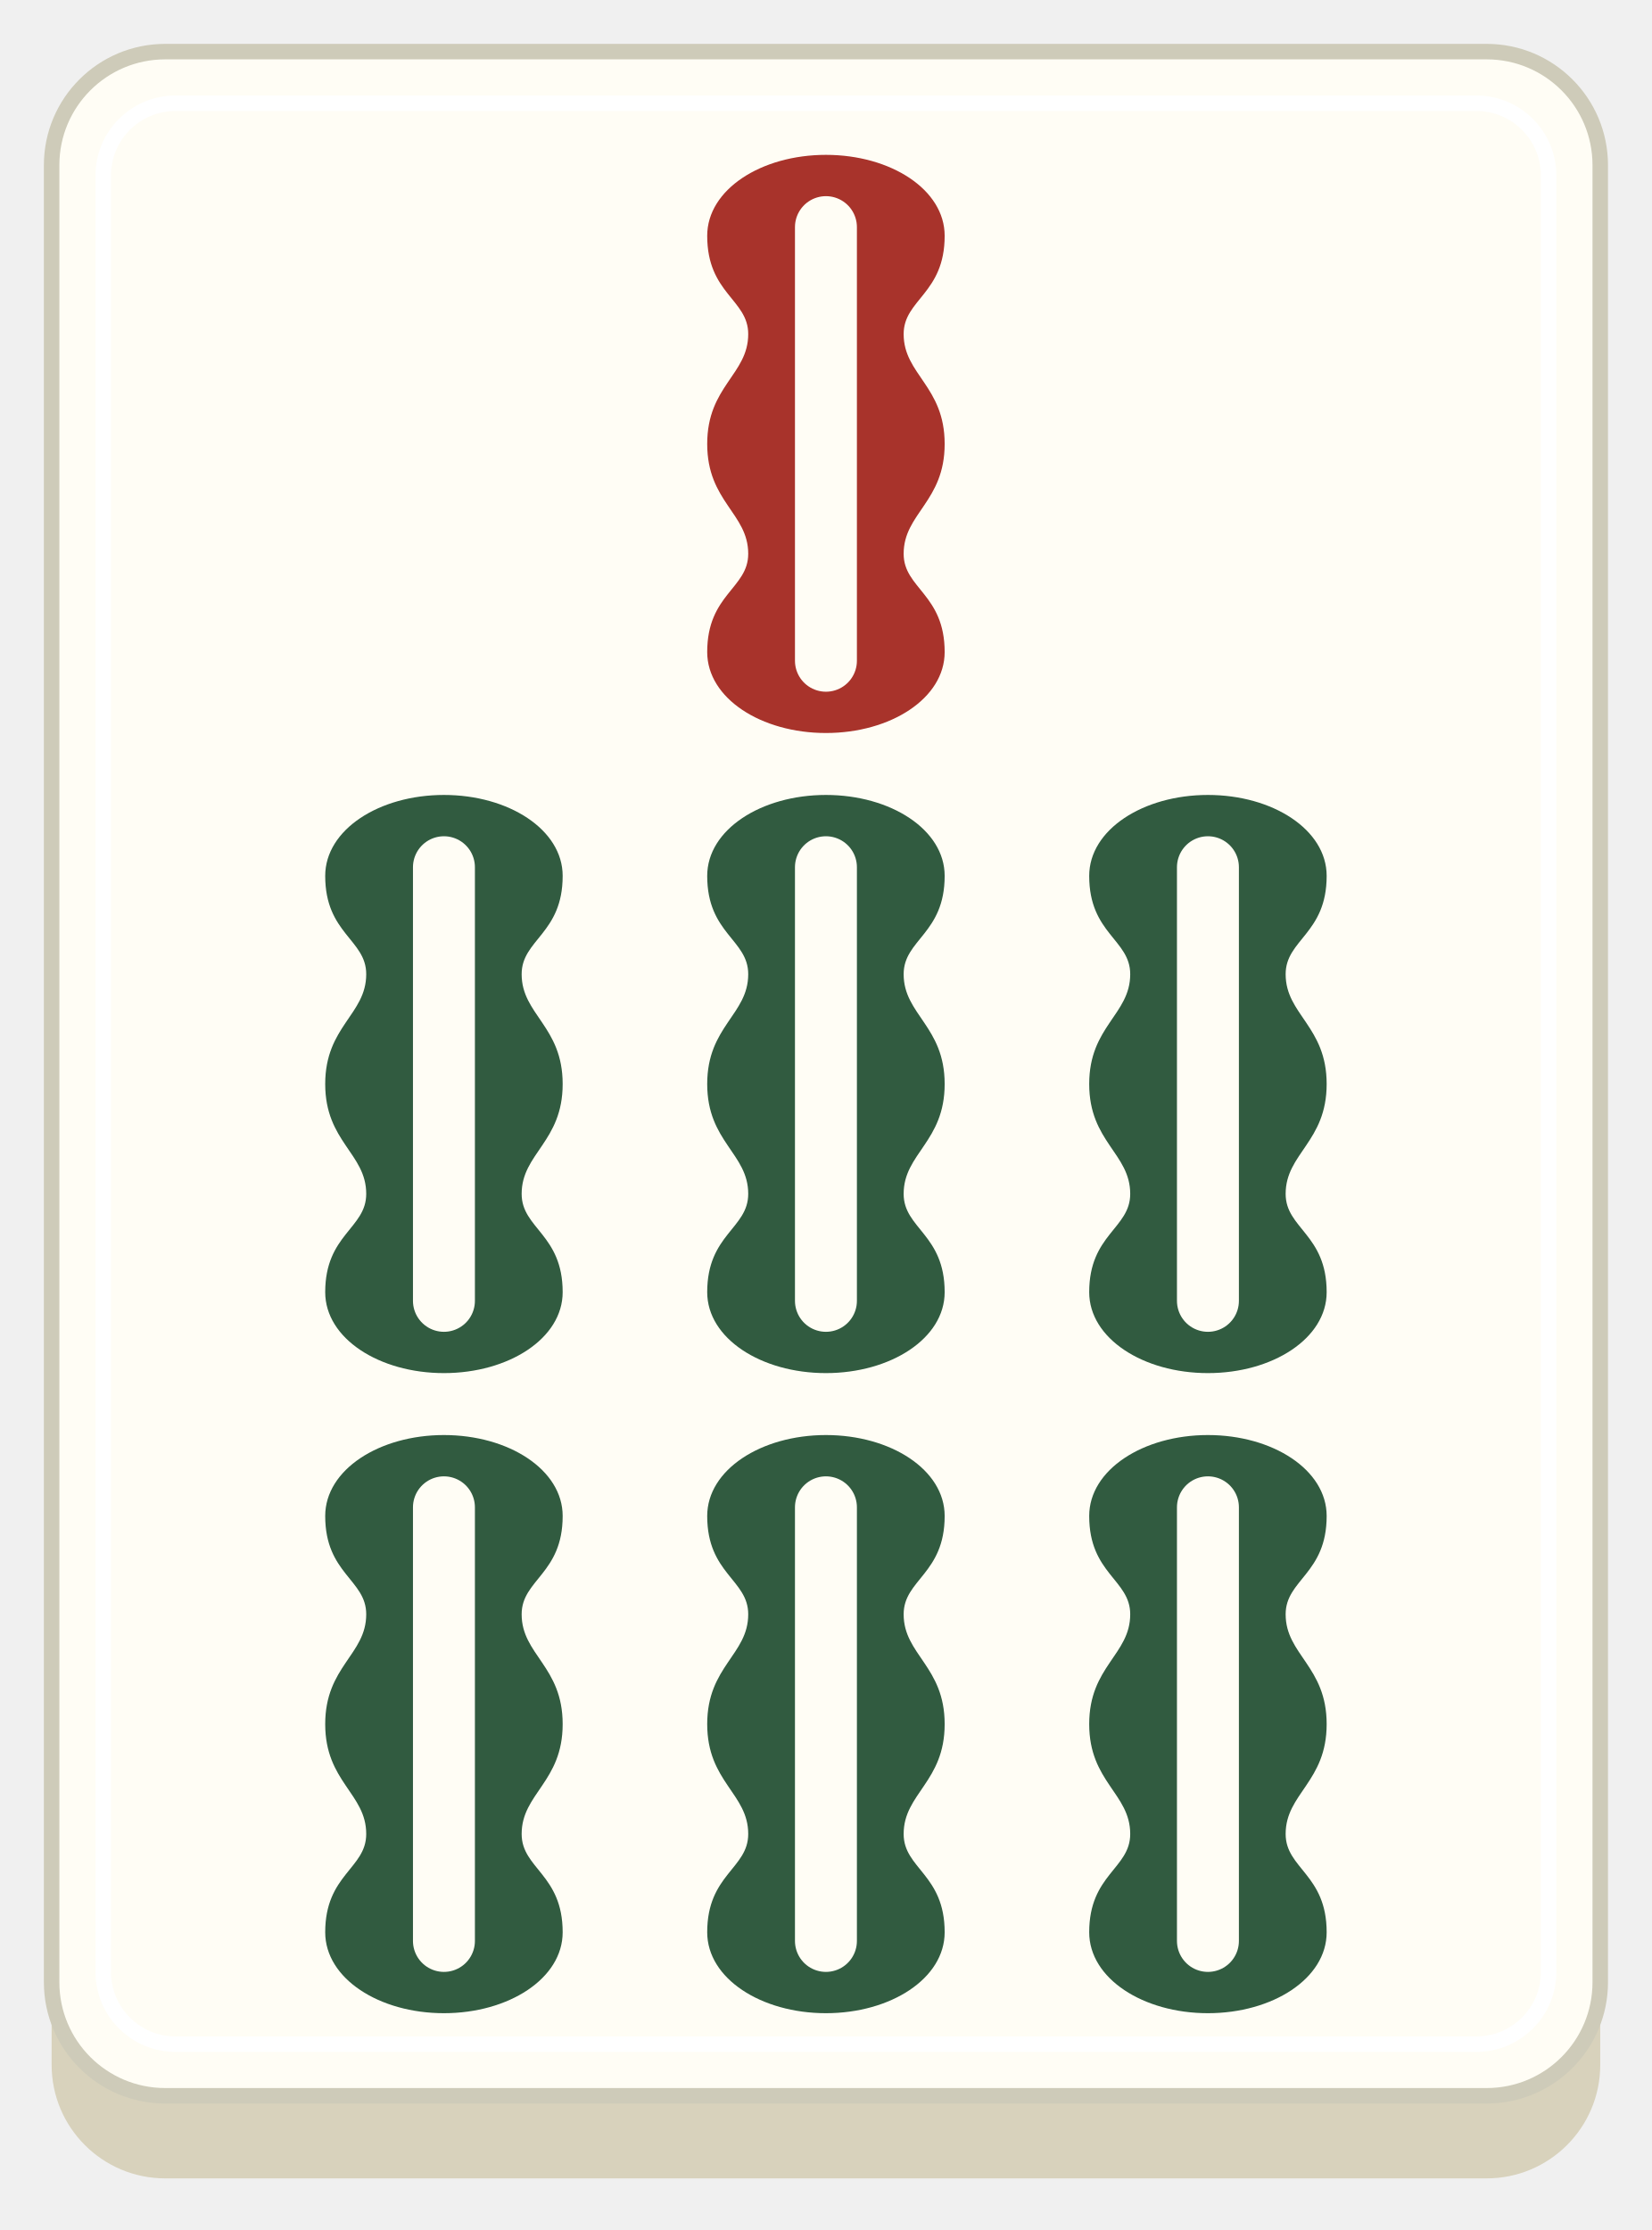
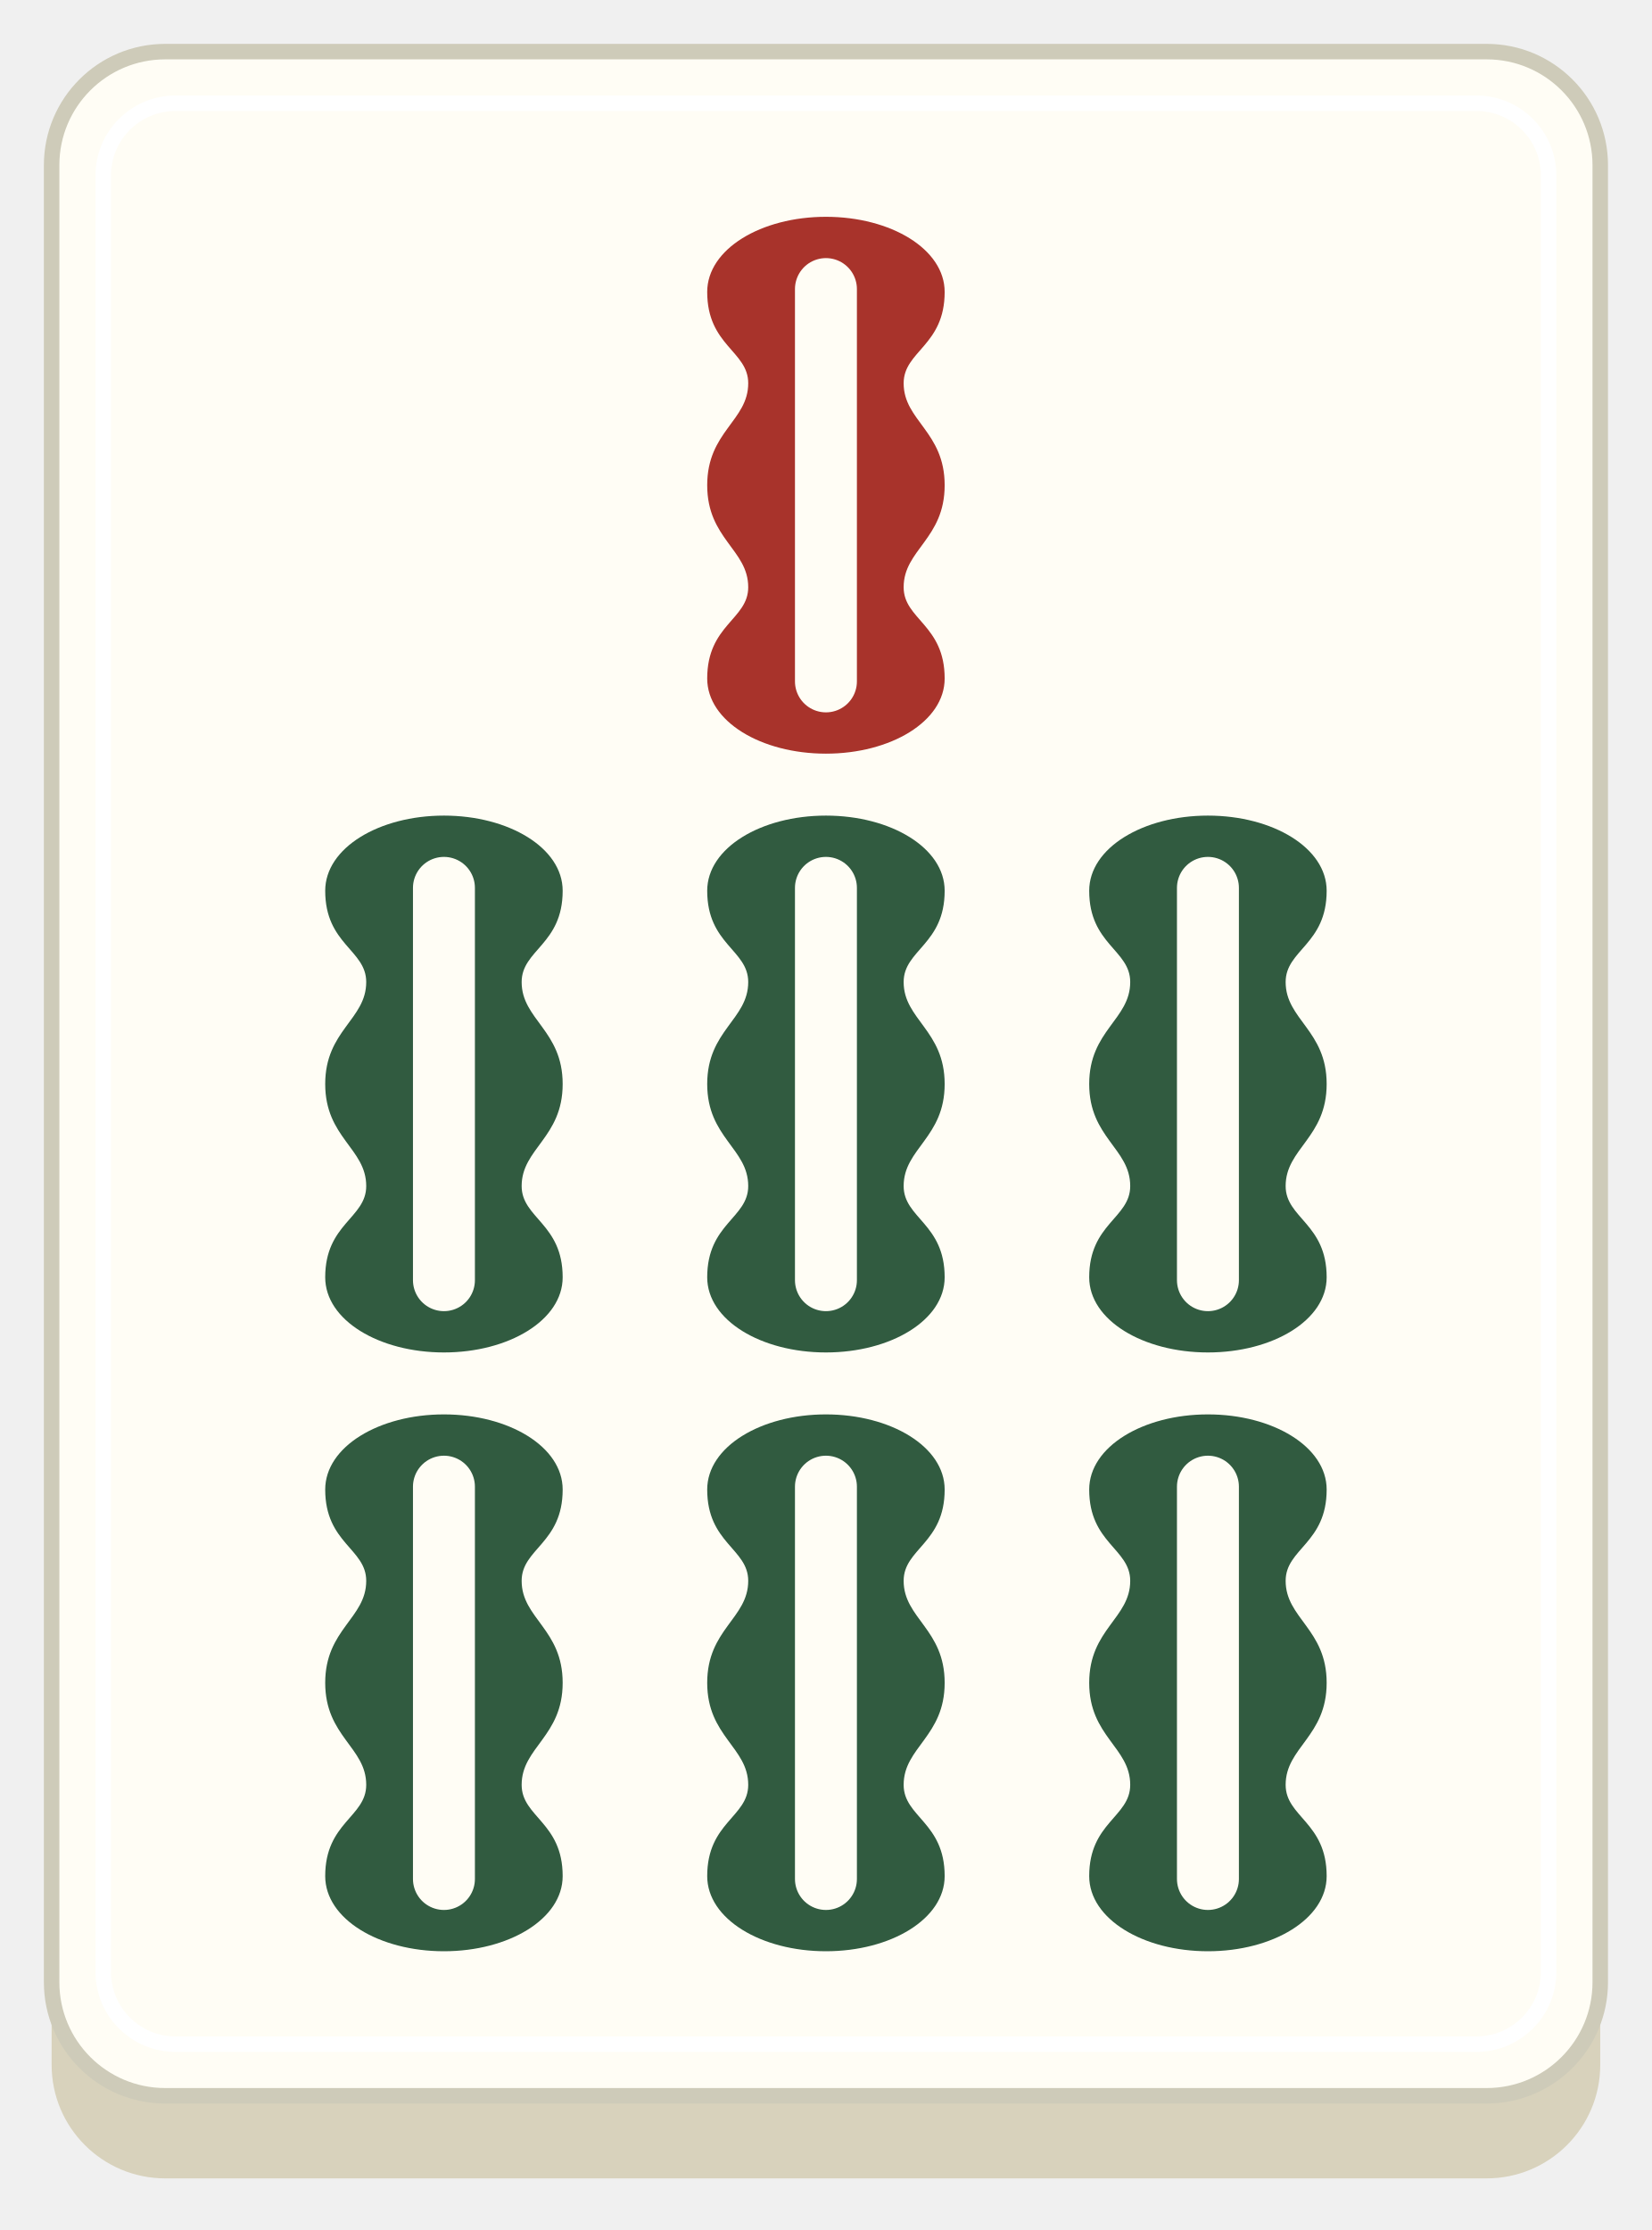
<svg xmlns="http://www.w3.org/2000/svg" viewBox="0 0 160 216" width="160" height="216" data-suit="tiao" data-rank="7" role="img" aria-label="七条">
  <rect x="5" y="13" width="150" height="198" rx="11" fill="#d8d2bc" />
  <rect x="5" y="5" width="150" height="198" rx="11" fill="#fffdf5" stroke="#cecbb9" stroke-width="1.5" />
  <rect x="10" y="10" width="140" height="188" rx="7" fill="none" stroke="#ffffff" stroke-width="1.5" />
-   <g data-pip="1" data-representation="hollow-wave-bamboo" data-length="56" data-width="23" transform="translate(80 43) rotate(0)">
-     <path data-part="outline" d="M0 -28.0       C6 -28.0 11 -24.64 11 -20.16       C11 -14.56 7.2 -14.0 7.2 -10.64       C7.2 -6.72 11 -5.6 11 0       C11 5.6 7.2 6.72 7.2 10.64       C7.2 14.0 11 14.56 11 20.16       C11 24.64 6 28.0 0 28.0       C-6 28.0 -11 24.64 -11 20.16       C-11 14.56 -7.2 14.0 -7.2 10.64       C-7.2 6.72 -11 5.6 -11 0       C-11 -5.6 -7.2 -6.72 -7.2 -10.64       C-7.2 -14.0 -11 -14.56 -11 -20.16       C-11 -24.64 -6 -28.0 0 -28.0Z" transform="scale(1.045455 1)" fill="#a8332b" />
-     <path data-part="hollow" d="M0 -21.0V21.0" fill="none" stroke="#fffdf5" stroke-width="6" stroke-linecap="round" />
+   <g data-pip="1" data-representation="hollow-wave-bamboo" data-length="52" data-width="23" transform="translate(80 47) rotate(0)">
+     <path data-part="outline" d="M0 -26.0       C6 -26.0 11 -22.88 11 -18.72       C11 -13.52 7.2 -13.0 7.2 -9.88       C7.2 -6.24 11 -5.2 11 0       C11 5.2 7.2 6.24 7.2 9.88       C7.2 13.0 11 13.52 11 18.72       C11 22.88 6 26.0 0 26.0       C-6 26.0 -11 22.88 -11 18.72       C-11 13.52 -7.2 13.0 -7.2 9.88       C-7.2 6.24 -11 5.2 -11 0       C-11 -5.2 -7.2 -6.24 -7.2 -9.88       C-7.2 -13.0 -11 -13.52 -11 -18.72       C-11 -22.88 -6 -26.0 0 -26.0Z" transform="scale(1.045455 1)" fill="#a8332b" />
+     <path data-part="hollow" d="M0 -19.0V19.0" fill="none" stroke="#fffdf5" stroke-width="6" stroke-linecap="round" />
  </g>
-   <g data-pip="2" data-representation="hollow-wave-bamboo" data-length="56" data-width="23" transform="translate(43 105) rotate(0)">
-     <path data-part="outline" d="M0 -28.0       C6 -28.0 11 -24.64 11 -20.16       C11 -14.56 7.2 -14.0 7.2 -10.64       C7.2 -6.72 11 -5.6 11 0       C11 5.6 7.2 6.72 7.2 10.64       C7.2 14.0 11 14.56 11 20.16       C11 24.64 6 28.0 0 28.0       C-6 28.0 -11 24.64 -11 20.16       C-11 14.56 -7.2 14.0 -7.2 10.64       C-7.2 6.72 -11 5.6 -11 0       C-11 -5.6 -7.2 -6.72 -7.2 -10.64       C-7.2 -14.0 -11 -14.56 -11 -20.16       C-11 -24.64 -6 -28.0 0 -28.0Z" transform="scale(1.045455 1)" fill="#315b40" />
-     <path data-part="hollow" d="M0 -21.0V21.0" fill="none" stroke="#fffdf5" stroke-width="6" stroke-linecap="round" />
+   <g data-pip="2" data-representation="hollow-wave-bamboo" data-length="52" data-width="23" transform="translate(43 105) rotate(0)">
+     <path data-part="outline" d="M0 -26.0       C6 -26.0 11 -22.88 11 -18.72       C11 -13.52 7.2 -13.0 7.2 -9.88       C7.2 -6.24 11 -5.2 11 0       C11 5.2 7.2 6.24 7.2 9.88       C7.2 13.0 11 13.52 11 18.72       C11 22.88 6 26.0 0 26.0       C-6 26.0 -11 22.88 -11 18.72       C-11 13.52 -7.2 13.0 -7.2 9.88       C-7.2 6.24 -11 5.2 -11 0       C-11 -5.2 -7.2 -6.24 -7.2 -9.88       C-7.2 -13.0 -11 -13.52 -11 -18.72       C-11 -22.88 -6 -26.0 0 -26.0Z" transform="scale(1.045455 1)" fill="#315b40" />
+     <path data-part="hollow" d="M0 -19.0V19.0" fill="none" stroke="#fffdf5" stroke-width="6" stroke-linecap="round" />
  </g>
-   <g data-pip="3" data-representation="hollow-wave-bamboo" data-length="56" data-width="23" transform="translate(43 167) rotate(0)">
-     <path data-part="outline" d="M0 -28.0       C6 -28.0 11 -24.64 11 -20.16       C11 -14.56 7.2 -14.0 7.2 -10.64       C7.2 -6.72 11 -5.6 11 0       C11 5.6 7.2 6.72 7.2 10.64       C7.2 14.0 11 14.56 11 20.16       C11 24.64 6 28.0 0 28.0       C-6 28.0 -11 24.64 -11 20.16       C-11 14.56 -7.2 14.0 -7.2 10.64       C-7.2 6.72 -11 5.6 -11 0       C-11 -5.6 -7.2 -6.72 -7.2 -10.64       C-7.2 -14.0 -11 -14.56 -11 -20.16       C-11 -24.64 -6 -28.0 0 -28.0Z" transform="scale(1.045455 1)" fill="#315b40" />
-     <path data-part="hollow" d="M0 -21.0V21.0" fill="none" stroke="#fffdf5" stroke-width="6" stroke-linecap="round" />
+   <g data-pip="3" data-representation="hollow-wave-bamboo" data-length="52" data-width="23" transform="translate(43 163) rotate(0)">
+     <path data-part="outline" d="M0 -26.0       C6 -26.0 11 -22.88 11 -18.72       C11 -13.52 7.2 -13.0 7.2 -9.88       C7.2 -6.24 11 -5.2 11 0       C11 5.2 7.2 6.24 7.2 9.88       C7.2 13.0 11 13.52 11 18.72       C11 22.88 6 26.0 0 26.0       C-6 26.0 -11 22.88 -11 18.72       C-11 13.52 -7.2 13.0 -7.2 9.88       C-7.2 6.24 -11 5.2 -11 0       C-11 -5.2 -7.2 -6.24 -7.2 -9.88       C-7.2 -13.0 -11 -13.52 -11 -18.72       C-11 -22.88 -6 -26.0 0 -26.0Z" transform="scale(1.045455 1)" fill="#315b40" />
+     <path data-part="hollow" d="M0 -19.0V19.0" fill="none" stroke="#fffdf5" stroke-width="6" stroke-linecap="round" />
  </g>
-   <g data-pip="4" data-representation="hollow-wave-bamboo" data-length="56" data-width="23" transform="translate(80 105) rotate(0)">
-     <path data-part="outline" d="M0 -28.0       C6 -28.0 11 -24.64 11 -20.16       C11 -14.56 7.2 -14.0 7.2 -10.64       C7.2 -6.72 11 -5.6 11 0       C11 5.6 7.2 6.72 7.2 10.64       C7.2 14.0 11 14.56 11 20.16       C11 24.64 6 28.0 0 28.0       C-6 28.0 -11 24.64 -11 20.16       C-11 14.56 -7.2 14.0 -7.2 10.64       C-7.2 6.72 -11 5.6 -11 0       C-11 -5.6 -7.2 -6.72 -7.2 -10.64       C-7.2 -14.0 -11 -14.56 -11 -20.16       C-11 -24.64 -6 -28.0 0 -28.0Z" transform="scale(1.045455 1)" fill="#315b40" />
-     <path data-part="hollow" d="M0 -21.0V21.0" fill="none" stroke="#fffdf5" stroke-width="6" stroke-linecap="round" />
+   <g data-pip="4" data-representation="hollow-wave-bamboo" data-length="52" data-width="23" transform="translate(80 105) rotate(0)">
+     <path data-part="outline" d="M0 -26.0       C6 -26.0 11 -22.88 11 -18.72       C11 -13.52 7.2 -13.0 7.2 -9.88       C7.2 -6.24 11 -5.2 11 0       C11 5.2 7.2 6.24 7.2 9.88       C7.2 13.0 11 13.52 11 18.72       C11 22.88 6 26.0 0 26.0       C-6 26.0 -11 22.88 -11 18.72       C-11 13.52 -7.2 13.0 -7.2 9.88       C-7.2 6.24 -11 5.2 -11 0       C-11 -5.2 -7.2 -6.24 -7.2 -9.88       C-7.2 -13.0 -11 -13.52 -11 -18.72       C-11 -22.88 -6 -26.0 0 -26.0Z" transform="scale(1.045455 1)" fill="#315b40" />
+     <path data-part="hollow" d="M0 -19.0V19.0" fill="none" stroke="#fffdf5" stroke-width="6" stroke-linecap="round" />
  </g>
-   <g data-pip="5" data-representation="hollow-wave-bamboo" data-length="56" data-width="23" transform="translate(80 167) rotate(0)">
-     <path data-part="outline" d="M0 -28.0       C6 -28.0 11 -24.64 11 -20.16       C11 -14.56 7.2 -14.0 7.2 -10.64       C7.2 -6.72 11 -5.6 11 0       C11 5.6 7.2 6.72 7.2 10.64       C7.2 14.0 11 14.56 11 20.16       C11 24.64 6 28.0 0 28.0       C-6 28.0 -11 24.64 -11 20.16       C-11 14.56 -7.2 14.0 -7.2 10.64       C-7.2 6.72 -11 5.6 -11 0       C-11 -5.6 -7.2 -6.72 -7.2 -10.64       C-7.2 -14.0 -11 -14.56 -11 -20.16       C-11 -24.64 -6 -28.0 0 -28.0Z" transform="scale(1.045455 1)" fill="#315b40" />
-     <path data-part="hollow" d="M0 -21.0V21.0" fill="none" stroke="#fffdf5" stroke-width="6" stroke-linecap="round" />
+   <g data-pip="5" data-representation="hollow-wave-bamboo" data-length="52" data-width="23" transform="translate(80 163) rotate(0)">
+     <path data-part="outline" d="M0 -26.0       C6 -26.0 11 -22.88 11 -18.72       C11 -13.52 7.2 -13.0 7.2 -9.88       C7.2 -6.24 11 -5.2 11 0       C11 5.2 7.2 6.24 7.2 9.88       C7.2 13.0 11 13.52 11 18.72       C11 22.88 6 26.0 0 26.0       C-6 26.0 -11 22.88 -11 18.72       C-11 13.52 -7.2 13.0 -7.2 9.88       C-7.2 6.24 -11 5.2 -11 0       C-11 -5.2 -7.2 -6.24 -7.2 -9.88       C-7.2 -13.0 -11 -13.52 -11 -18.72       C-11 -22.88 -6 -26.0 0 -26.0Z" transform="scale(1.045455 1)" fill="#315b40" />
+     <path data-part="hollow" d="M0 -19.0V19.0" fill="none" stroke="#fffdf5" stroke-width="6" stroke-linecap="round" />
  </g>
-   <g data-pip="6" data-representation="hollow-wave-bamboo" data-length="56" data-width="23" transform="translate(117 105) rotate(0)">
-     <path data-part="outline" d="M0 -28.0       C6 -28.0 11 -24.64 11 -20.16       C11 -14.56 7.2 -14.0 7.2 -10.64       C7.2 -6.72 11 -5.6 11 0       C11 5.6 7.2 6.72 7.2 10.64       C7.2 14.0 11 14.56 11 20.16       C11 24.64 6 28.0 0 28.0       C-6 28.0 -11 24.64 -11 20.16       C-11 14.56 -7.2 14.0 -7.2 10.64       C-7.2 6.72 -11 5.6 -11 0       C-11 -5.6 -7.2 -6.72 -7.2 -10.64       C-7.2 -14.0 -11 -14.56 -11 -20.16       C-11 -24.64 -6 -28.0 0 -28.0Z" transform="scale(1.045455 1)" fill="#315b40" />
-     <path data-part="hollow" d="M0 -21.0V21.0" fill="none" stroke="#fffdf5" stroke-width="6" stroke-linecap="round" />
+   <g data-pip="6" data-representation="hollow-wave-bamboo" data-length="52" data-width="23" transform="translate(117 105) rotate(0)">
+     <path data-part="outline" d="M0 -26.0       C6 -26.0 11 -22.88 11 -18.72       C11 -13.52 7.2 -13.0 7.2 -9.88       C7.2 -6.24 11 -5.2 11 0       C11 5.2 7.2 6.24 7.2 9.88       C7.2 13.0 11 13.52 11 18.72       C11 22.88 6 26.0 0 26.0       C-6 26.0 -11 22.88 -11 18.72       C-11 13.52 -7.2 13.0 -7.2 9.88       C-7.2 6.24 -11 5.2 -11 0       C-11 -5.2 -7.2 -6.24 -7.2 -9.88       C-7.2 -13.0 -11 -13.52 -11 -18.72       C-11 -22.88 -6 -26.0 0 -26.0Z" transform="scale(1.045455 1)" fill="#315b40" />
+     <path data-part="hollow" d="M0 -19.0V19.0" fill="none" stroke="#fffdf5" stroke-width="6" stroke-linecap="round" />
  </g>
-   <g data-pip="7" data-representation="hollow-wave-bamboo" data-length="56" data-width="23" transform="translate(117 167) rotate(0)">
-     <path data-part="outline" d="M0 -28.0       C6 -28.0 11 -24.64 11 -20.16       C11 -14.56 7.2 -14.0 7.2 -10.64       C7.2 -6.72 11 -5.6 11 0       C11 5.6 7.2 6.72 7.2 10.64       C7.2 14.0 11 14.56 11 20.16       C11 24.64 6 28.0 0 28.0       C-6 28.0 -11 24.64 -11 20.16       C-11 14.56 -7.2 14.0 -7.2 10.64       C-7.2 6.72 -11 5.6 -11 0       C-11 -5.6 -7.2 -6.72 -7.2 -10.64       C-7.2 -14.0 -11 -14.56 -11 -20.16       C-11 -24.64 -6 -28.0 0 -28.0Z" transform="scale(1.045455 1)" fill="#315b40" />
-     <path data-part="hollow" d="M0 -21.0V21.0" fill="none" stroke="#fffdf5" stroke-width="6" stroke-linecap="round" />
+   <g data-pip="7" data-representation="hollow-wave-bamboo" data-length="52" data-width="23" transform="translate(117 163) rotate(0)">
+     <path data-part="outline" d="M0 -26.0       C6 -26.0 11 -22.88 11 -18.72       C11 -13.52 7.2 -13.0 7.2 -9.88       C7.2 -6.24 11 -5.2 11 0       C11 5.2 7.2 6.24 7.2 9.88       C7.2 13.0 11 13.52 11 18.72       C11 22.88 6 26.0 0 26.0       C-6 26.0 -11 22.88 -11 18.72       C-11 13.52 -7.2 13.0 -7.2 9.88       C-7.2 6.24 -11 5.2 -11 0       C-11 -5.2 -7.2 -6.24 -7.2 -9.88       C-7.2 -13.0 -11 -13.52 -11 -18.72       C-11 -22.88 -6 -26.0 0 -26.0Z" transform="scale(1.045455 1)" fill="#315b40" />
+     <path data-part="hollow" d="M0 -19.0V19.0" fill="none" stroke="#fffdf5" stroke-width="6" stroke-linecap="round" />
  </g>
</svg>
